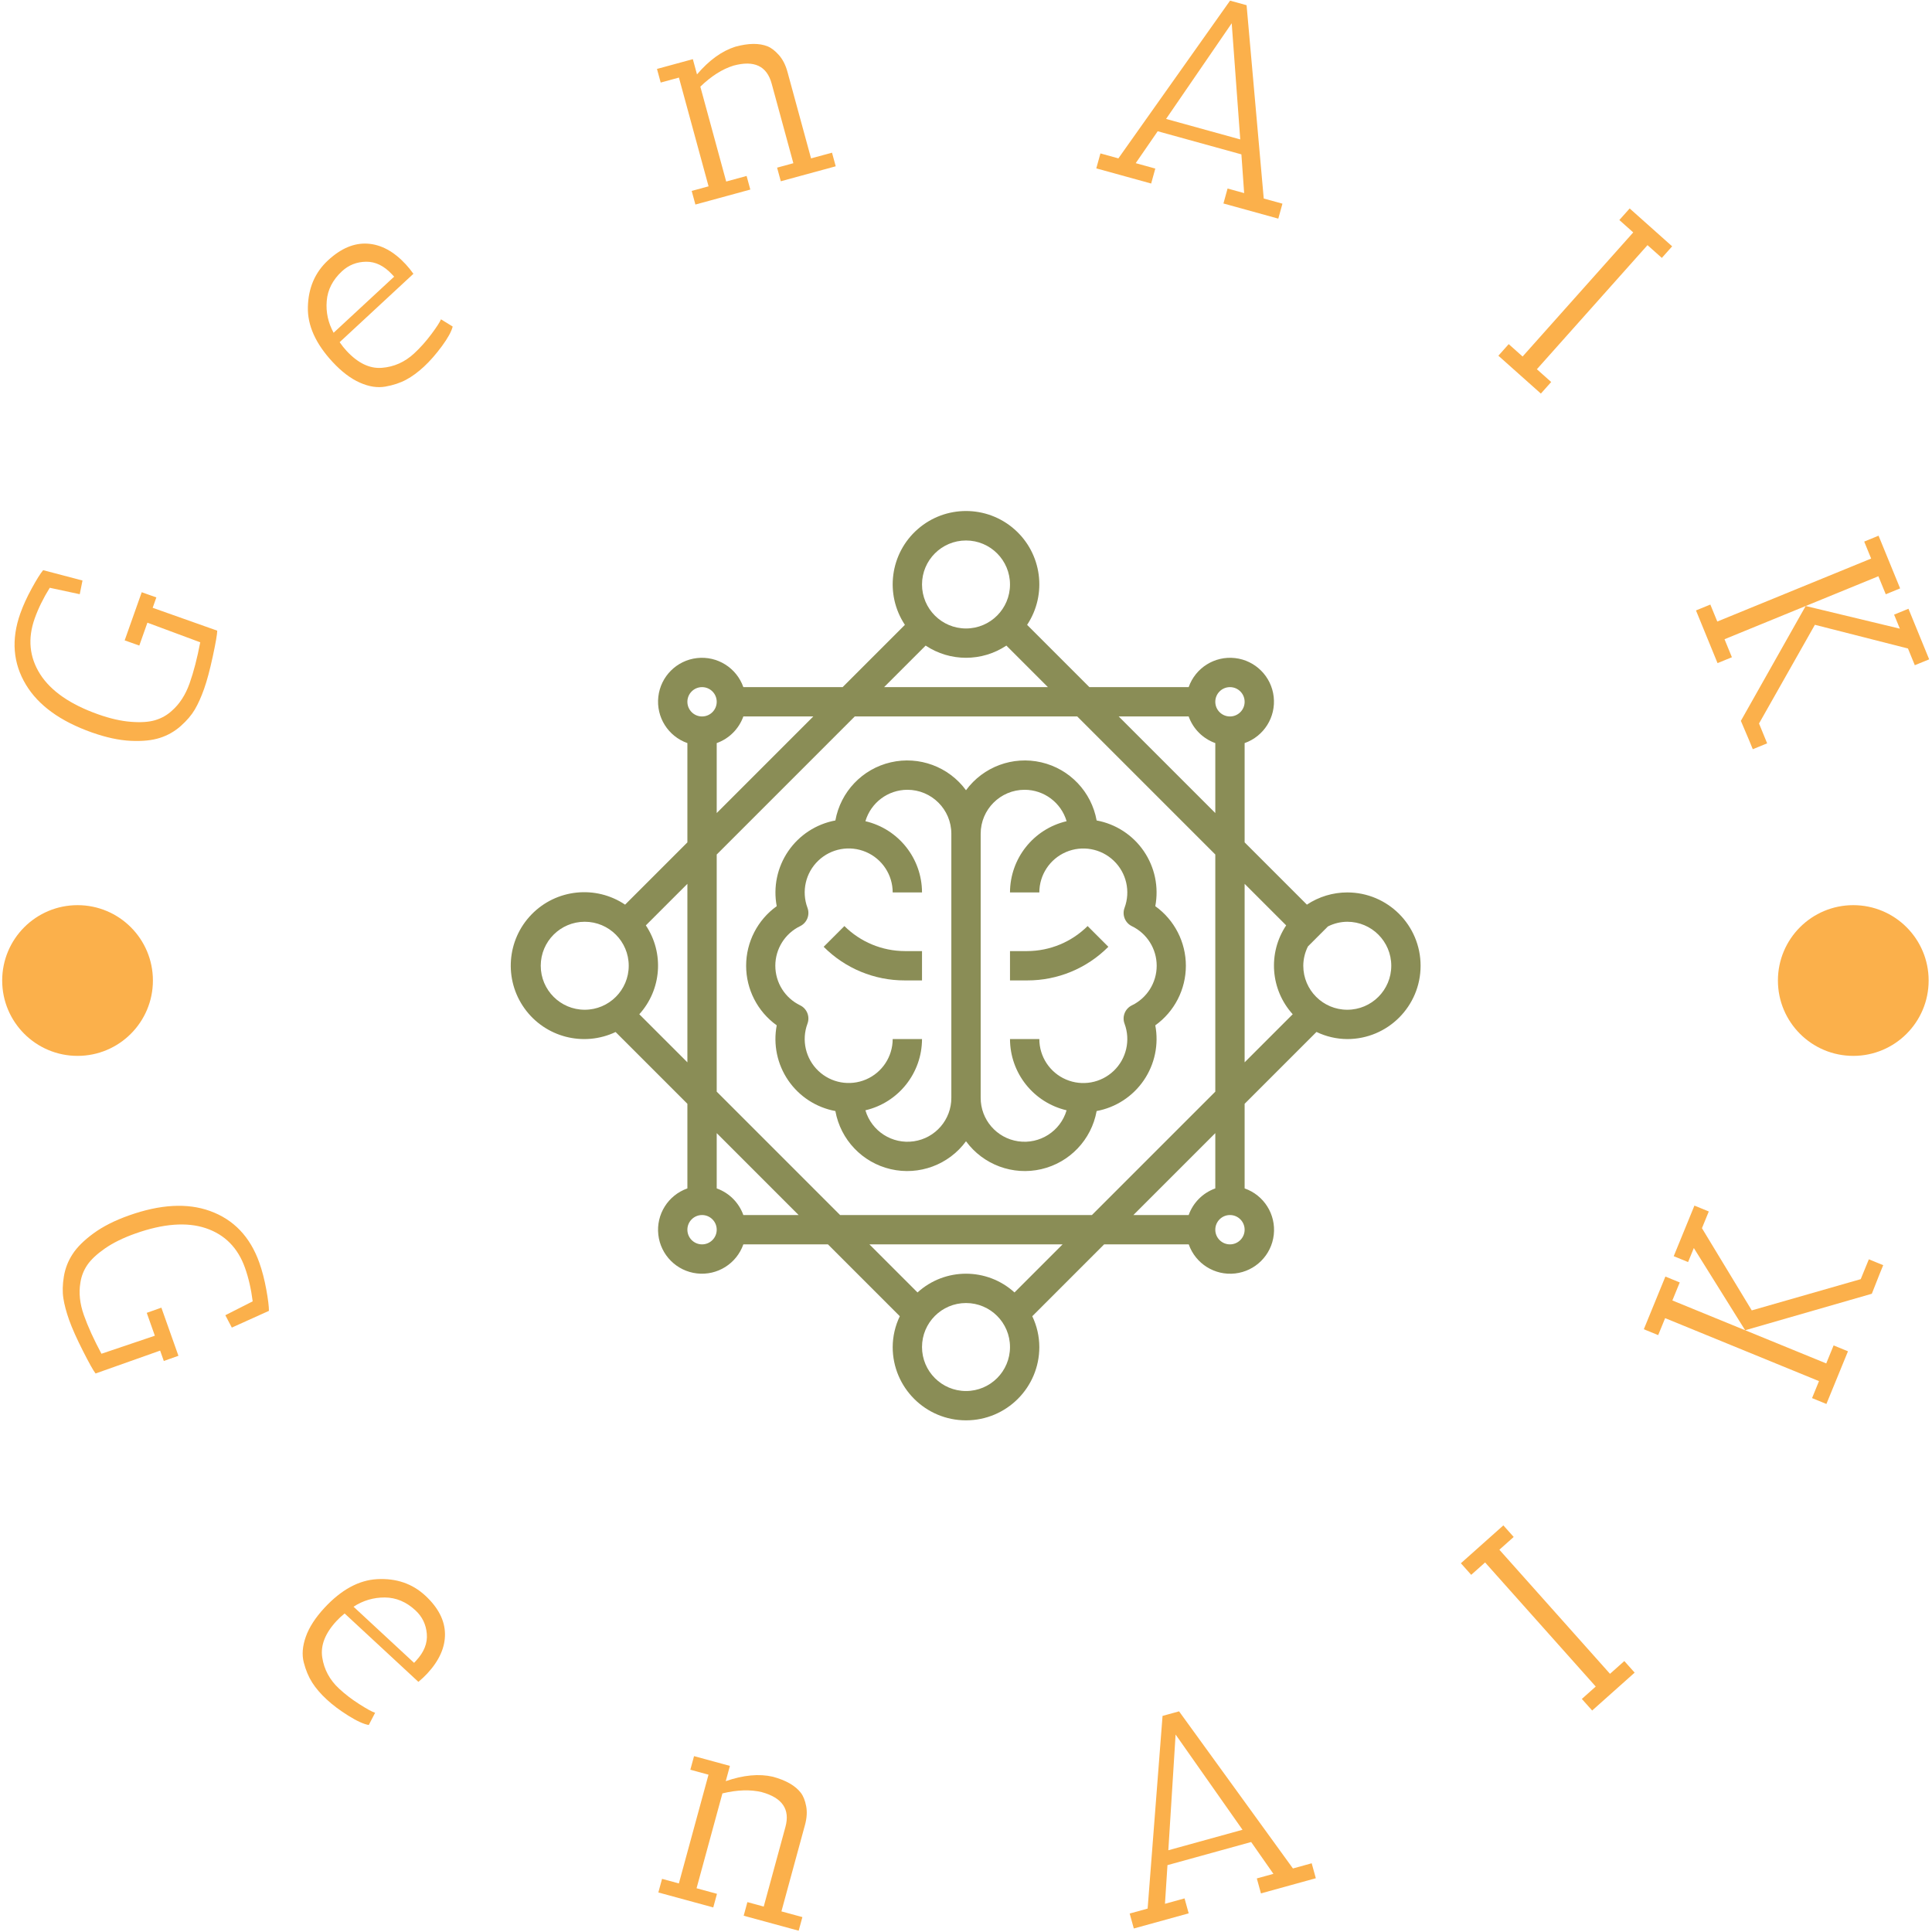
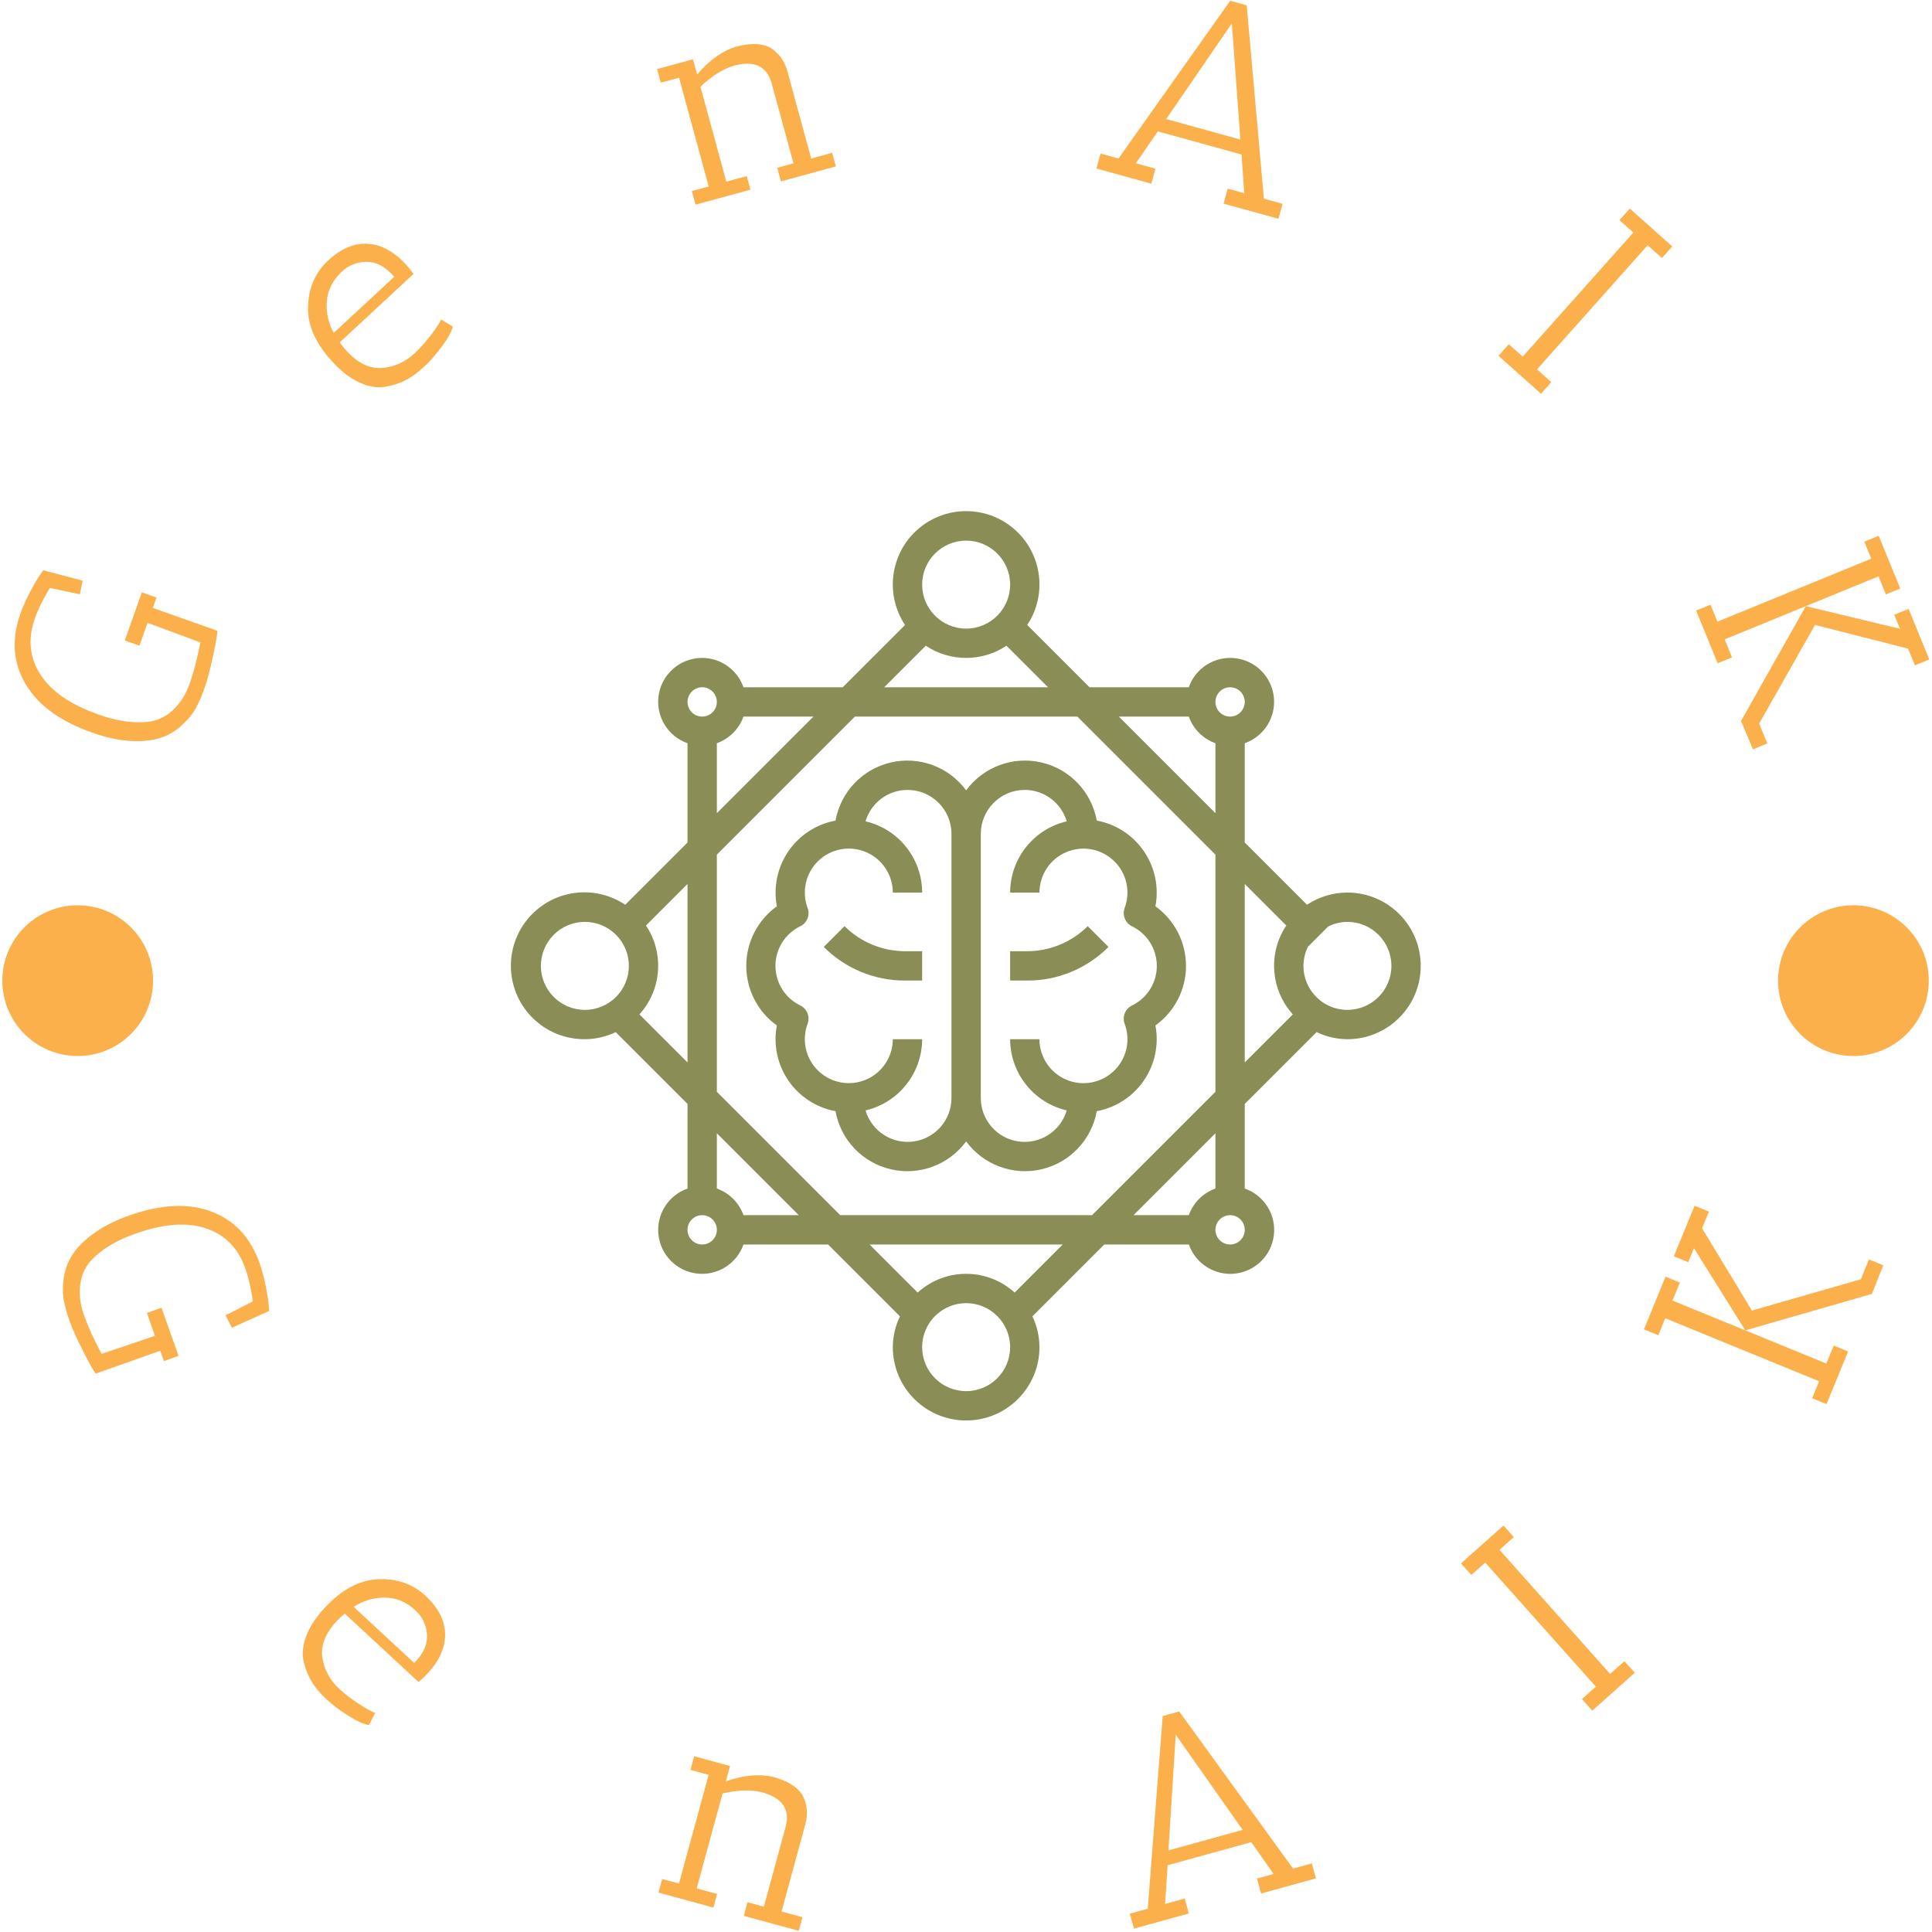
- <svg xmlns="http://www.w3.org/2000/svg" version="1.1" width="4500" height="4500" viewBox="0 0 4500 4500">
+ <svg xmlns="http://www.w3.org/2000/svg" version="1.1" width="7500" height="7500" viewBox="0 0 7500 7500">
  <g transform="matrix(1,0,0,1,-0.75,-0.75)">
-     <svg viewBox="0 0 280 280" data-background-color="#ffffff" preserveAspectRatio="xMidYMid meet" height="4500" width="4500">
+     <svg viewBox="0 0 280 280" data-background-color="#ffffff" preserveAspectRatio="xMidYMid meet" height="7500" width="7500">
      <g id="tight-bounds" transform="matrix(1,0,0,1,0.14,0.14)">
        <svg viewBox="0 0 279.72 279.72" height="279.72" width="279.72">
          <g>
            <svg viewBox="0 0 279.72 279.72" height="279.72" width="279.72">
              <g>
                <svg viewBox="0 0 279.72 279.72" height="279.72" width="279.72">
                  <g id="textblocktransform">
                    <svg viewBox="0 0 279.72 279.72" height="279.72" width="279.72" id="textblock">
                      <g>
                        <svg viewBox="0 0 279.72 279.72" height="279.72" width="279.72">
                          <g transform="matrix(1,0,0,1,73.92936,73.9659)">
                            <svg viewBox="0 0 131.861 131.788" height="131.788" width="131.861">
                              <g id="icon-0">
                                <svg data-name="Layer 3" viewBox="0.955 0.99 62.045 62.01" x="0" y="0" height="131.788" width="131.861" class="icon-jxe-0" data-fill-palette-color="accent" id="jxe-0">
                                  <path d="M23.092 22.092A5 5 0 0 0 19.092 27.937 5 5 0 0 0 19.092 36.063 4.994 4.994 0 0 0 23.092 41.908 4.976 4.976 0 0 0 32 43.969 4.976 4.976 0 0 0 40.908 41.908 5 5 0 0 0 44.908 36.063 5 5 0 0 0 44.908 27.938 4.995 4.995 0 0 0 40.908 22.092 4.976 4.976 0 0 0 32 20.031 4.976 4.976 0 0 0 23.092 22.092M36 20A2.99 2.99 0 0 1 38.86 22.143 5 5 0 0 0 35 27H37A3 3 0 1 1 42.811 28.052 1 1 0 0 0 43.311 29.301 3 3 0 0 1 43.311 34.701 1 1 0 0 0 42.811 35.951 3 3 0 1 1 37 37H35A5 5 0 0 0 38.86 41.857 2.991 2.991 0 0 1 33 41V23A3 3 0 0 1 36 20M28 20A3 3 0 0 1 31 23V41A2.991 2.991 0 0 1 25.14 41.857 5 5 0 0 0 29 37H27A3 3 0 1 1 21.189 35.948 1 1 0 0 0 20.689 34.699 3 3 0 0 1 20.689 29.299 1 1 0 0 0 21.189 28.049 3 3 0 1 1 27 27H29A5 5 0 0 0 25.14 22.143 2.99 2.99 0 0 1 28 20" fill="#8a8d56" data-fill-palette-color="accent" />
                                  <path d="M58 27A4.97 4.97 0 0 0 55.247 27.833L51 23.586V16.816A2.993 2.993 0 1 0 47.184 13H40.414L36.167 8.753A5 5 0 1 0 27.833 8.753L23.586 13H16.816A2.993 2.993 0 1 0 13 16.816V23.586L8.753 27.833A5.008 5.008 0 1 0 8.105 36.519L13 41.414V47.184A2.993 2.993 0 1 0 16.816 51H22.586L27.486 55.9A4.9 4.9 0 0 0 27 58 5 5 0 0 0 37 58 4.9 4.9 0 0 0 36.519 55.9L41.419 51H47.189A2.993 2.993 0 1 0 51 47.184V41.414L55.9 36.514A4.9 4.9 0 0 0 58 37 5 5 0 0 0 58 27M50 13A1 1 0 1 1 49 14 1 1 0 0 1 50 13M47.184 15A3 3 0 0 0 49 16.816V21.586L42.414 15ZM49 24.414V40.586L40.586 49H23.414L15 40.586V24.414L24.414 15H39.586ZM32 3A3 3 0 1 1 29 6 3 3 0 0 1 32 3M29.247 10.167A4.97 4.97 0 0 0 34.753 10.167L37.586 13H26.414ZM14 13A1 1 0 1 1 13 14 1 1 0 0 1 14 13M15 16.816A3 3 0 0 0 16.816 15H21.586L15 21.586ZM3 32A3 3 0 1 1 6 35 3 3 0 0 1 3 32M9.721 35.307A4.94 4.94 0 0 0 10.167 29.247L13 26.414V38.586ZM14 51A1 1 0 1 1 15 50 1 1 0 0 1 14 51M16.816 49A3 3 0 0 0 15 47.184V43.414L20.586 49ZM32 61A3 3 0 1 1 35 58 3 3 0 0 1 32 61M35.307 54.279A4.915 4.915 0 0 0 28.693 54.279L25.414 51H38.586ZM50 51A1 1 0 1 1 51 50 1 1 0 0 1 50 51M49 47.184A3 3 0 0 0 47.184 49H43.414L49 43.414ZM51 26.414L53.833 29.247A4.94 4.94 0 0 0 54.279 35.307L51 38.586ZM58 35A3 3 0 0 1 55 32 2.96 2.96 0 0 1 55.319 30.681L56.681 29.319A2.96 2.96 0 0 1 58 29 3 3 0 0 1 58 35" fill="#8a8d56" data-fill-palette-color="accent" />
                                  <path d="M23.707 29.293L22.293 30.707A7.77 7.77 0 0 0 27.827 33H29V31H27.827A5.87 5.87 0 0 1 23.707 29.293" fill="#8a8d56" data-fill-palette-color="accent" />
                                  <path d="M41.707 30.707L40.293 29.293A5.87 5.87 0 0 1 36.173 31H35V33H36.173A7.77 7.77 0 0 0 41.707 30.707" fill="#8a8d56" data-fill-palette-color="accent" />
                                </svg>
                              </g>
                            </svg>
                          </g>
                          <g id="text-0">
                            <path d="M21.27 90.15l-1.175 3.315-2.12-0.752 2.472-6.976 2.12 0.752-0.533 1.503 9.356 3.315c-0.001 0.491-0.214 1.725-0.638 3.7-0.423 1.969-0.844 3.544-1.263 4.726-0.419 1.182-0.867 2.18-1.343 2.994-0.477 0.814-1.158 1.614-2.044 2.4-0.886 0.785-1.891 1.358-3.016 1.718-1.128 0.367-2.541 0.509-4.241 0.428-1.706-0.084-3.586-0.49-5.641-1.219v0c-4.541-1.609-7.715-3.906-9.522-6.888v0c-1.894-3.122-2.172-6.572-0.833-10.349v0c0.407-1.15 0.959-2.36 1.656-3.632 0.696-1.272 1.248-2.154 1.654-2.646v0l5.704 1.501-0.4 1.984-4.344-0.932c-0.943 1.517-1.672 3.004-2.188 4.462v0c-1.029 2.903-0.768 5.584 0.782 8.043 1.56 2.454 4.366 4.4 8.42 5.836v0c1.747 0.619 3.34 0.981 4.777 1.086 1.436 0.111 2.603 0.03 3.503-0.244 0.906-0.272 1.701-0.72 2.386-1.346v0c1.131-0.987 1.992-2.316 2.584-3.986 0.59-1.664 1.104-3.647 1.544-5.949v0z" fill="#fbb04b" data-fill-palette-color="primary" />
                            <path d="M50.125 50.751v0c1.649 1.779 3.354 2.601 5.115 2.465 1.77-0.136 3.335-0.833 4.694-2.093v0c0.88-0.815 1.705-1.739 2.477-2.771 0.767-1.027 1.236-1.75 1.406-2.167v0l1.697 1.048c-0.182 0.726-0.702 1.673-1.562 2.841-0.864 1.173-1.731 2.162-2.601 2.969-0.87 0.806-1.733 1.439-2.589 1.898-0.856 0.459-1.855 0.791-2.996 0.993-1.146 0.207-2.383 0.016-3.711-0.574-1.323-0.585-2.643-1.588-3.958-3.007v0c-2.446-2.639-3.636-5.286-3.57-7.941v0c0.062-2.771 1.032-5.027 2.911-6.768 1.879-1.742 3.793-2.55 5.742-2.423 1.953 0.122 3.799 1.12 5.536 2.994v0c0.371 0.4 0.739 0.857 1.105 1.373v0l-10.69 9.91c0.329 0.475 0.661 0.893 0.994 1.253zM56.722 39.673v0c-1.149-1.239-2.399-1.851-3.75-1.834-1.361 0.016-2.531 0.478-3.51 1.386v0c-1.339 1.242-2.074 2.675-2.203 4.3-0.134 1.62 0.199 3.157 0.997 4.609v0l8.772-8.131c-0.111-0.12-0.213-0.23-0.306-0.33z" fill="#fbb04b" data-fill-palette-color="primary" />
                            <path d="M98.302 11.15l-2.643 0.721-0.538-1.973 5.198-1.417 0.602 2.21c1.755-2.061 3.608-3.399 5.559-4.016v0c1.913-0.522 3.474-0.537 4.681-0.047v0c0.54 0.22 1.087 0.643 1.639 1.27 0.552 0.626 0.964 1.436 1.234 2.429v0l3.417 12.535 3.037-0.828 0.538 1.973-7.959 2.169-0.538-1.972 2.357-0.643-3.148-11.549c-0.694-2.545-2.536-3.409-5.527-2.594v0c-1.616 0.497-3.218 1.513-4.806 3.048v0l3.747 13.748 2.959-0.806 0.537 1.972-7.959 2.17-0.537-1.973 2.446-0.666z" fill="#fbb04b" data-fill-palette-color="primary" />
                            <path d="M185.168 31.593l-7.951-2.196 0.598-2.168 2.404 0.664-0.4-5.614-12.13-3.35-3.186 4.624 2.838 0.784-0.599 2.168-7.952-2.196 0.599-2.168 2.601 0.718 16.186-22.859 2.395 0.661 2.486 28.016 2.71 0.748zM179.653 20.112l-1.237-16.832-9.513 13.863z" fill="#fbb04b" data-fill-palette-color="primary" />
                            <path d="M236.608 33.591l-2.014-1.796 1.496-1.678 6.158 5.49-1.496 1.678-2.076-1.85-16.034 17.984 2.075 1.851-1.496 1.678-6.158-5.489 1.497-1.679 2.014 1.796z" fill="#fbb04b" data-fill-palette-color="primary" />
                            <path d="M275.247 91.017l-0.833-2.034 2.081-0.852 3.001 7.332-2.081 0.852-0.991-2.422-13.491-3.436-8.095 14.304 1.177 2.876-2.082 0.852-0.495-1.211-1.231-2.898 9.391-16.646zM273.206 86.032l-1.069-2.612-22.299 9.128 1.069 2.611-2.081 0.852-3.125-7.635 2.081-0.852 1.007 2.46 22.299-9.127-1.007-2.46 2.081-0.852 3.125 7.635z" fill="#fbb04b" data-fill-palette-color="primary" />
                            <path d="M0.224 142.011c0-6.032 4.89-10.922 10.922-10.922 6.032 0 10.922 4.89 10.922 10.922 0 6.032-4.89 10.922-10.922 10.922-6.032 0-10.922-4.89-10.922-10.922z" fill="#fbb04b" data-fill-palette-color="primary" />
                            <path d="M257.576 142.011c0-6.032 4.89-10.922 10.922-10.922 6.032 0 10.922 4.89 10.922 10.922 0 6.032-4.89 10.922-10.922 10.922-6.032 0-10.922-4.89-10.922-10.922z" fill="#fbb04b" data-fill-palette-color="primary" />
                          </g>
                          <g id="text-1">
                            <path d="M22.349 193.489l-1.174-3.315 2.119-0.751 2.473 6.976-2.12 0.751-0.533-1.503-9.356 3.316c-0.309-0.382-0.92-1.474-1.833-3.276-0.913-1.802-1.578-3.291-1.995-4.466-0.419-1.182-0.7-2.239-0.842-3.173-0.143-0.933-0.117-1.983 0.076-3.15 0.194-1.168 0.614-2.246 1.262-3.234 0.639-0.993 1.647-1.994 3.024-3.003 1.378-1.009 3.094-1.878 5.15-2.606v0c4.541-1.609 8.448-1.826 11.721-0.651v0c3.446 1.237 5.837 3.741 7.174 7.512v0c0.41 1.156 0.744 2.447 1.004 3.873 0.26 1.426 0.387 2.459 0.382 3.097v0l-5.377 2.426-0.939-1.793 3.962-2.011c-0.223-1.772-0.594-3.39-1.113-4.855v0c-1.027-2.897-2.916-4.812-5.67-5.745-2.757-0.924-6.162-0.668-10.215 0.768v0c-1.747 0.619-3.213 1.338-4.399 2.155-1.183 0.824-2.041 1.627-2.573 2.409-0.526 0.779-0.858 1.627-0.996 2.544v0c-0.257 1.479-0.089 3.054 0.502 4.724 0.59 1.664 1.438 3.528 2.547 5.594v0z" fill="#fbb04b" data-fill-palette-color="secondary" />
                            <path d="M48.68 234.83v0c-1.649 1.779-2.34 3.541-2.071 5.286 0.269 1.755 1.083 3.262 2.442 4.523v0c0.88 0.815 1.86 1.567 2.943 2.253 1.087 0.692 1.845 1.107 2.275 1.245v0l-0.917 1.771c-0.738-0.126-1.724-0.576-2.959-1.349-1.23-0.768-2.28-1.556-3.149-2.362-0.87-0.806-1.566-1.619-2.089-2.438-0.523-0.819-0.931-1.792-1.224-2.919-0.288-1.122-0.189-2.368 0.3-3.737 0.484-1.364 1.383-2.755 2.699-4.175v0c2.442-2.634 4.991-4.02 7.647-4.159v0c2.767-0.148 5.09 0.649 6.97 2.39 1.874 1.737 2.824 3.585 2.85 5.542 0.026 1.957-0.83 3.872-2.567 5.746v0c-0.371 0.4-0.799 0.802-1.286 1.207v0l-10.69-9.911c-0.449 0.364-0.841 0.726-1.174 1.087zM60.225 240.57v0c1.144-1.234 1.657-2.529 1.538-3.885-0.114-1.351-0.661-2.48-1.64-3.388v0c-1.339-1.242-2.824-1.865-4.454-1.872-1.63-0.006-3.14 0.44-4.528 1.337v0l8.778 8.138c0.111-0.12 0.213-0.23 0.306-0.33z" fill="#fbb04b" data-fill-palette-color="secondary" />
                            <path d="M102.589 257.108l-2.634-0.718 0.538-1.972 5.198 1.416-0.603 2.21c2.558-0.885 4.834-1.098 6.829-0.64v0c1.913 0.522 3.266 1.3 4.057 2.335v0c0.354 0.464 0.61 1.106 0.768 1.926 0.158 0.82 0.101 1.73-0.172 2.729v0l-3.414 12.526 3.038 0.827-0.538 1.973-7.969-2.172 0.538-1.973 2.367 0.646 3.148-11.55c0.694-2.545-0.456-4.225-3.448-5.04v0c-1.645-0.392-3.541-0.329-5.687 0.188v0l-3.748 13.748 2.959 0.807-0.538 1.972-7.959-2.169 0.538-1.973 2.436 0.664z" fill="#fbb04b" data-fill-palette-color="secondary" />
                            <path d="M190.606 272.115l-7.952 2.196-0.599-2.168 2.405-0.664-3.226-4.613-12.129 3.35-0.362 5.603 2.838-0.783 0.599 2.168-7.952 2.195-0.599-2.167 2.601-0.719 2.162-27.926 2.394-0.661 16.502 22.772 2.719-0.751zM179.981 265.091l-9.698-13.802-1.053 16.771z" fill="#fbb04b" data-fill-palette-color="secondary" />
                            <path d="M215.139 226.348l-2.014 1.796-1.497-1.678 6.158-5.49 1.496 1.678-2.075 1.851 16.034 17.984 2.075-1.85 1.497 1.678-6.158 5.49-1.496-1.678 2.014-1.796z" fill="#fbb04b" data-fill-palette-color="secondary" />
                            <path d="M245.389 180.781l-0.833 2.034-2.081-0.852 3.001-7.332 2.081 0.852-0.991 2.422 7.219 11.913 15.792-4.527 1.177-2.876 2.082 0.852-0.496 1.211-1.155 2.929-18.357 5.289zM243.348 185.767l-1.069 2.611 22.299 9.127 1.069-2.611 2.081 0.852-3.125 7.634-2.081-0.851 1.007-2.46-22.299-9.127-1.007 2.46-2.081-0.852 3.125-7.635z" fill="#fbb04b" data-fill-palette-color="secondary" />
                          </g>
                        </svg>
                      </g>
                    </svg>
                  </g>
                </svg>
              </g>
              <g />
            </svg>
          </g>
          <defs />
        </svg>
        <rect width="279.72" height="279.72" fill="none" stroke="none" visibility="hidden" />
      </g>
    </svg>
  </g>
</svg>
